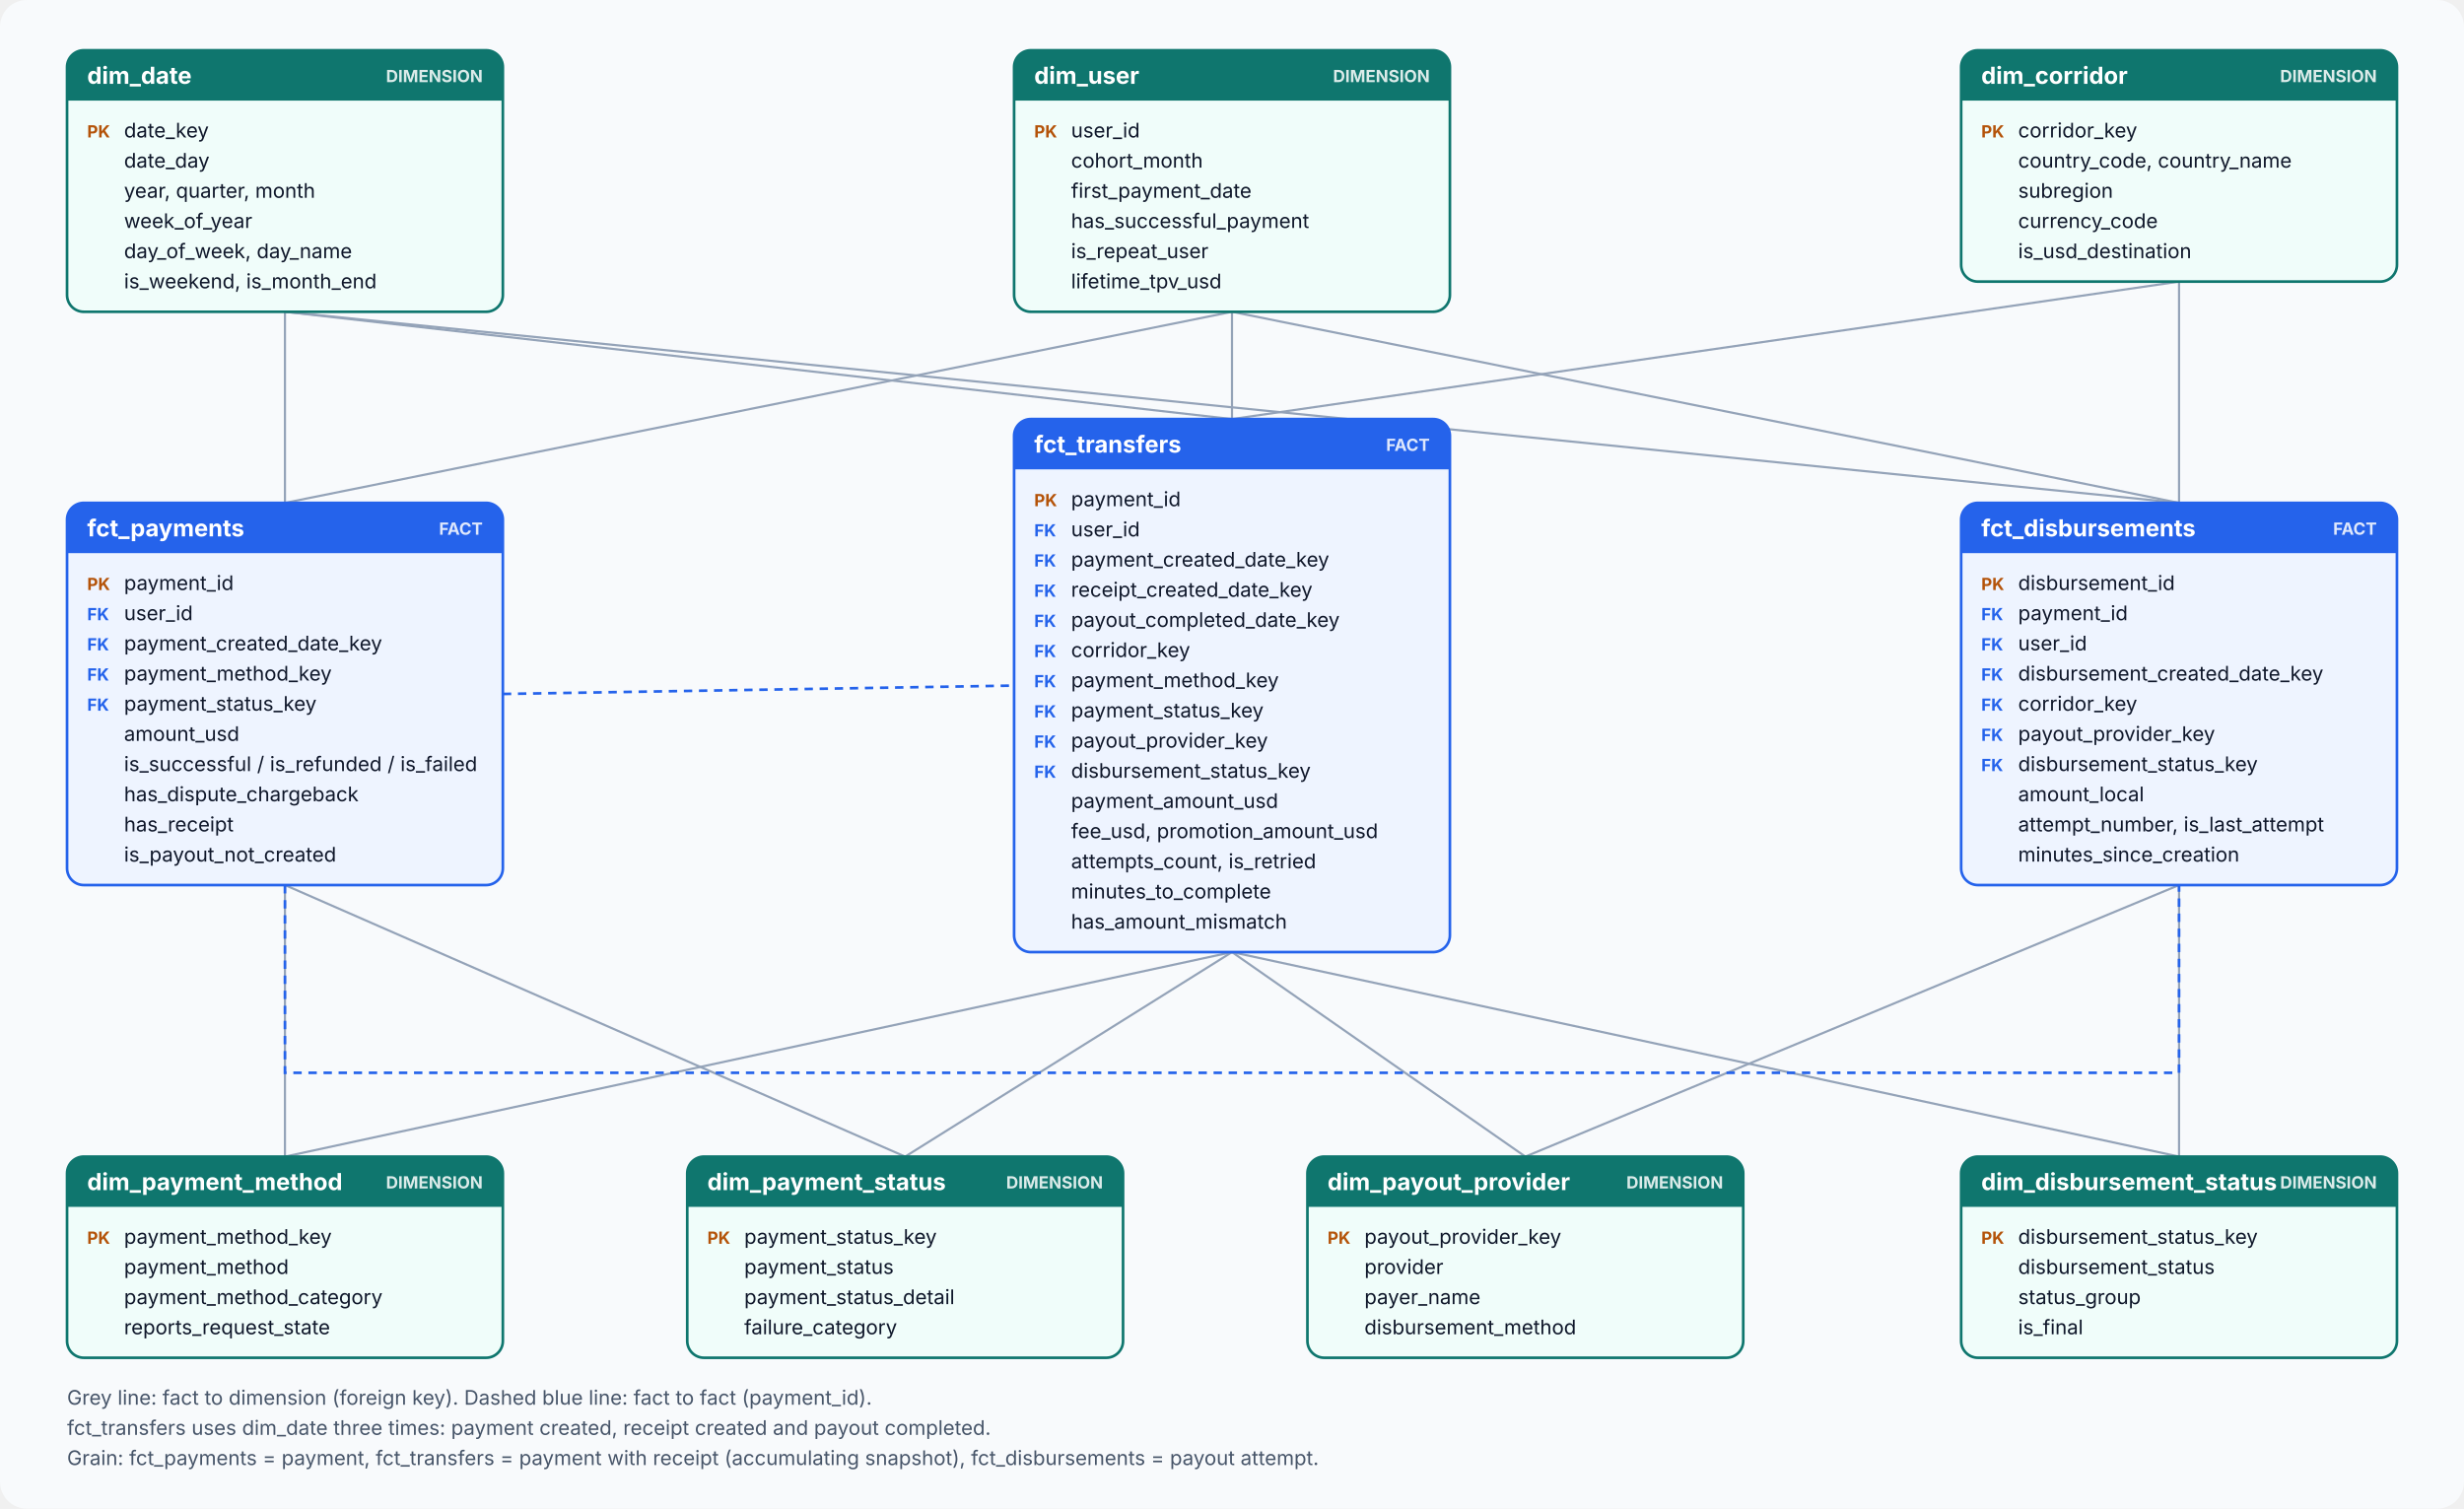
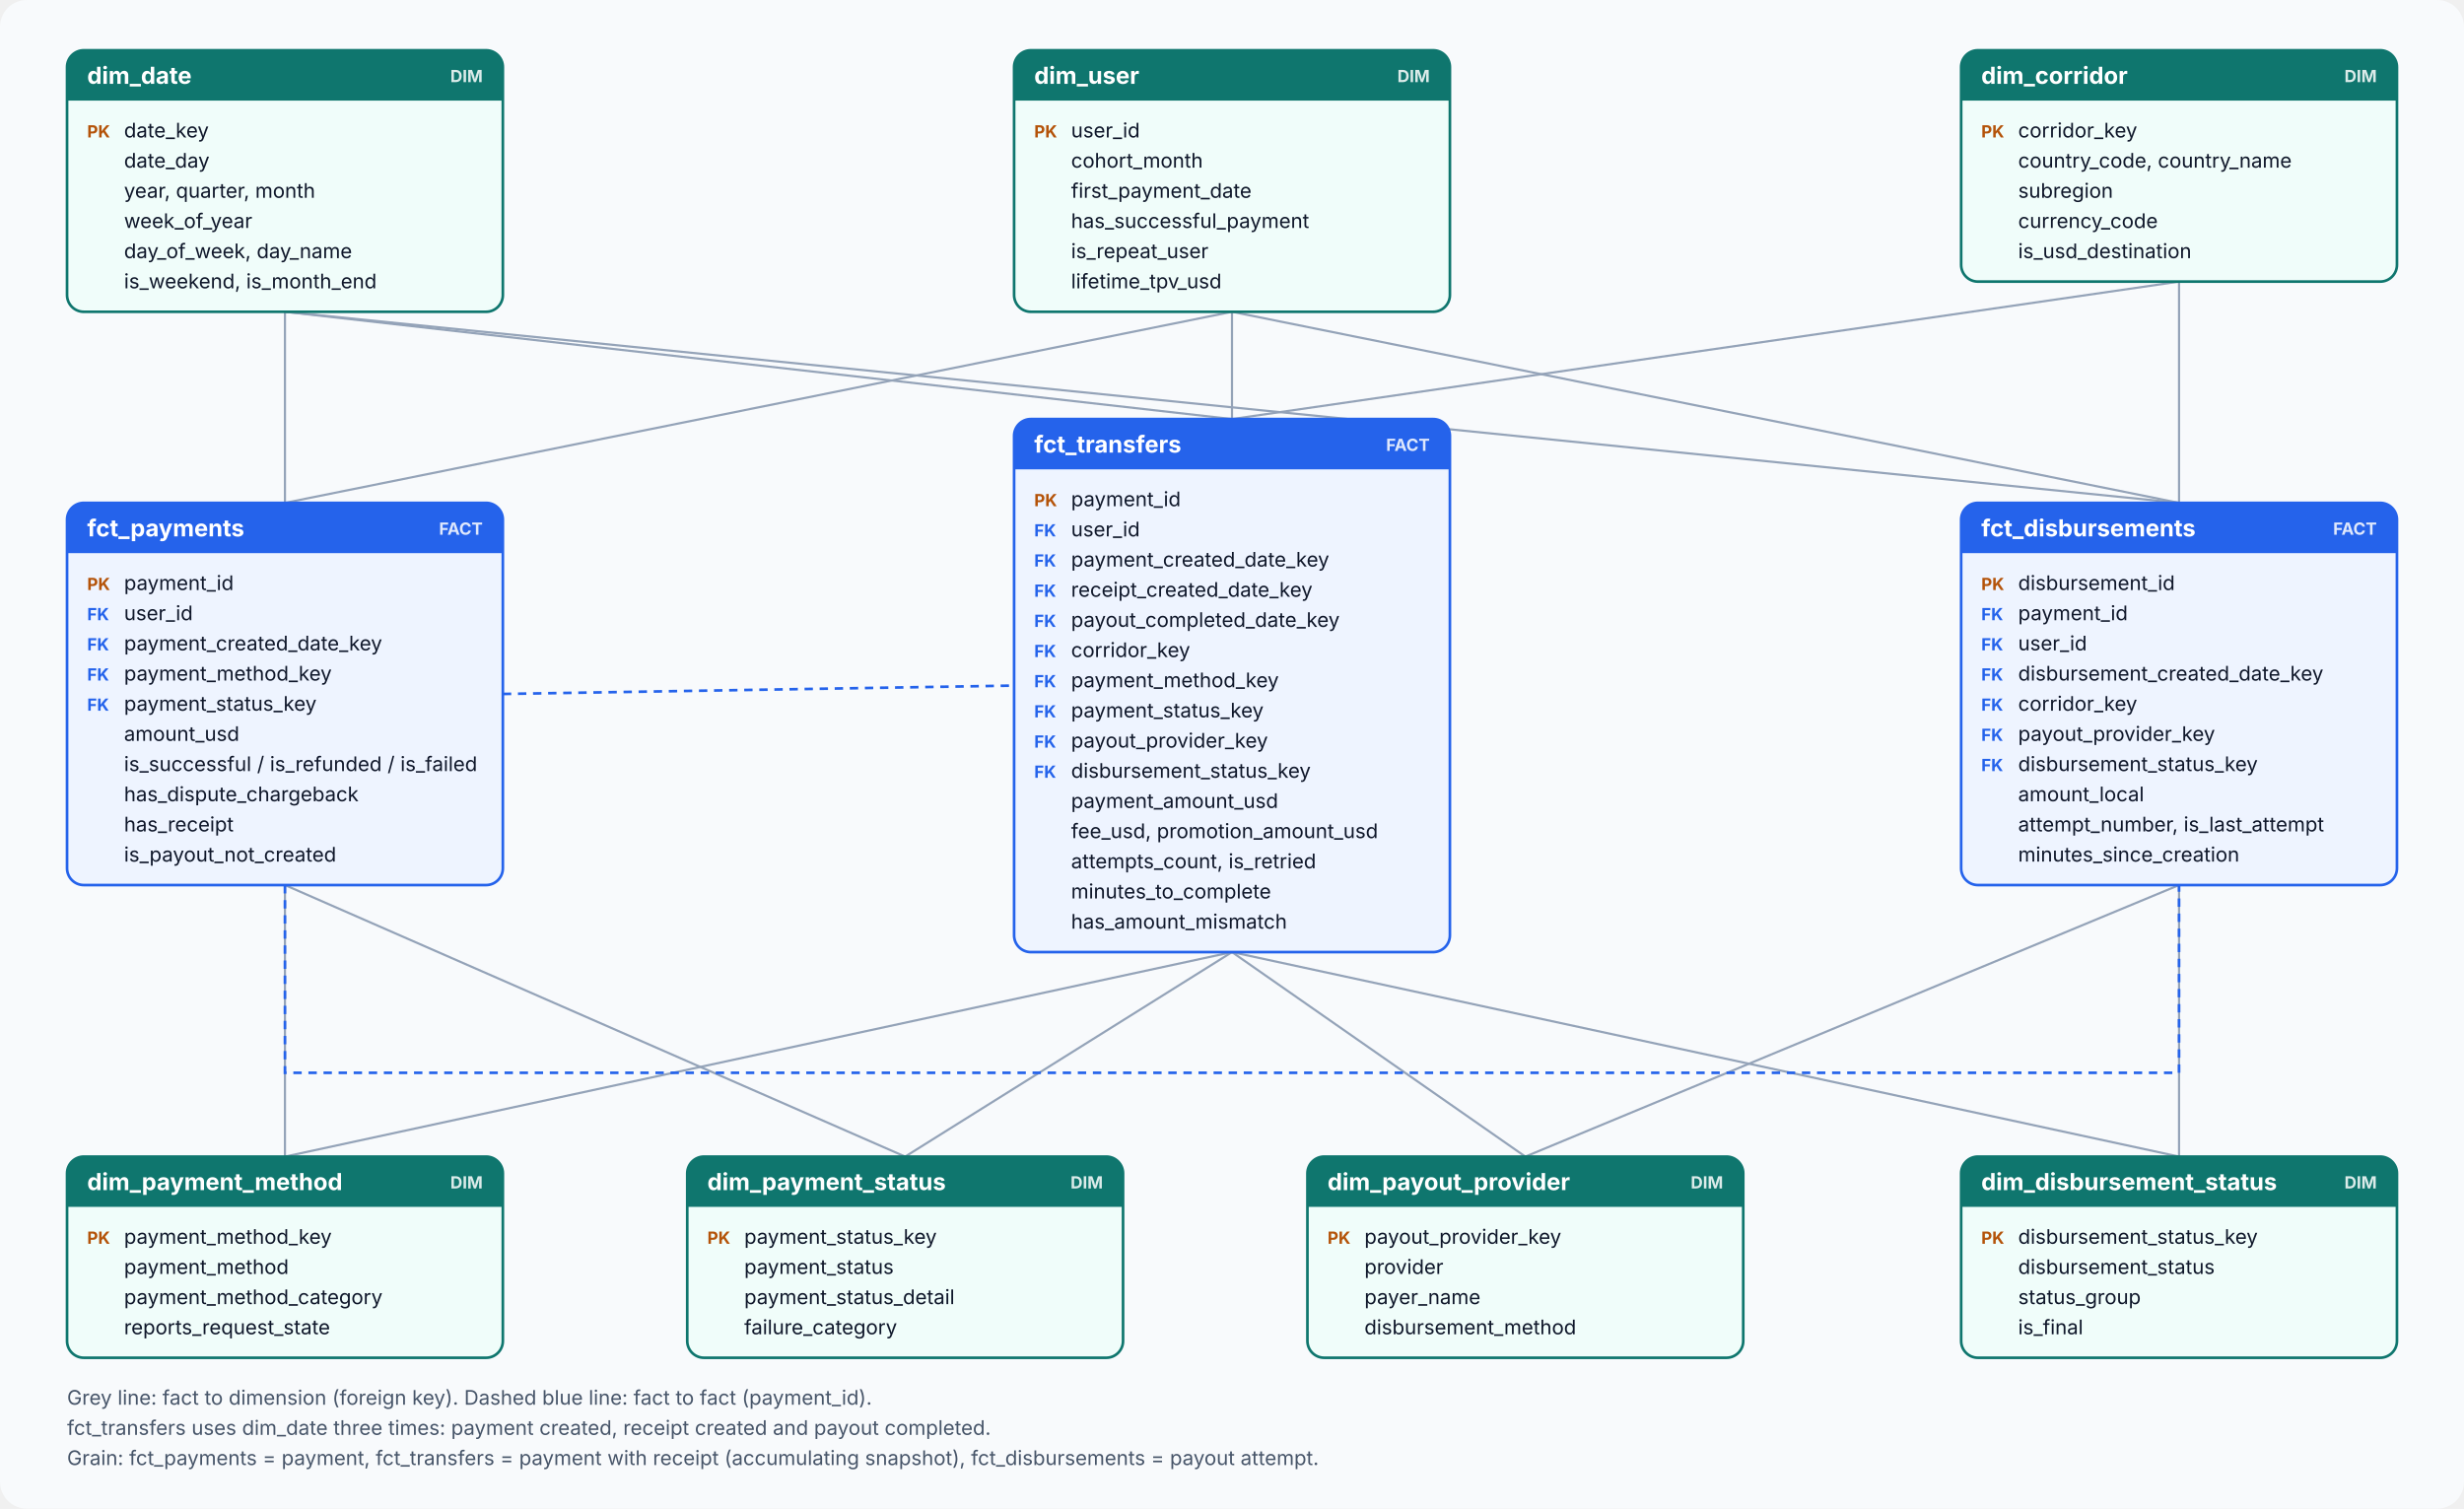
<svg xmlns="http://www.w3.org/2000/svg" viewBox="0 0 1470 900" width="1470" height="900" role="img" aria-label="Dimensional model: facts and dimensions">
  <style>text{font-family:Inter,"Helvetica Neue",Helvetica,Arial,sans-serif}.title{font-size:20px;font-weight:700;fill:#0F172A}.h{font-size:14px;font-weight:700;fill:#FFFFFF}.tag{font-size:10px;font-weight:700;fill:#FFFFFF;opacity:.85}.c{font-size:12px;fill:#0F172A}.pk{font-size:10px;font-weight:700;fill:#B45309}.fk{font-size:10px;font-weight:700;fill:#2563EB}.leg{font-size:12px;fill:#475569}</style>
  <rect width="1470" height="900" rx="16" fill="#F8FAFC" />
  <text x="40" y="22" class="title" style="display:none">Dimensional model</text>
  <line x1="170.0" y1="300" x2="170.0" y2="186" stroke="#94A3B8" stroke-width="1.3" />
  <line x1="170.0" y1="300" x2="735.0" y2="186" stroke="#94A3B8" stroke-width="1.3" />
  <line x1="170.0" y1="528" x2="170.0" y2="690" stroke="#94A3B8" stroke-width="1.3" />
  <line x1="170.0" y1="528" x2="540.0" y2="690" stroke="#94A3B8" stroke-width="1.3" />
  <line x1="735.0" y1="250" x2="170.0" y2="186" stroke="#94A3B8" stroke-width="1.3" />
  <line x1="735.0" y1="250" x2="735.0" y2="186" stroke="#94A3B8" stroke-width="1.3" />
  <line x1="735.0" y1="250" x2="1300.0" y2="168" stroke="#94A3B8" stroke-width="1.3" />
  <line x1="735.0" y1="568" x2="170.0" y2="690" stroke="#94A3B8" stroke-width="1.3" />
  <line x1="735.0" y1="568" x2="540.0" y2="690" stroke="#94A3B8" stroke-width="1.3" />
  <line x1="735.0" y1="568" x2="910.0" y2="690" stroke="#94A3B8" stroke-width="1.3" />
  <line x1="735.0" y1="568" x2="1300.0" y2="690" stroke="#94A3B8" stroke-width="1.3" />
  <line x1="1300.0" y1="300" x2="170.0" y2="186" stroke="#94A3B8" stroke-width="1.3" />
  <line x1="1300.0" y1="300" x2="735.0" y2="186" stroke="#94A3B8" stroke-width="1.3" />
  <line x1="1300.0" y1="300" x2="1300.0" y2="168" stroke="#94A3B8" stroke-width="1.3" />
  <line x1="1300.0" y1="528" x2="910.0" y2="690" stroke="#94A3B8" stroke-width="1.3" />
  <line x1="1300.0" y1="528" x2="1300.0" y2="690" stroke="#94A3B8" stroke-width="1.3" />
  <line x1="300" y1="414.0" x2="605" y2="409.0" stroke="#2563EB" stroke-width="1.6" stroke-dasharray="5 4" />
  <path d="M170.0,528 L170.0,640 L1300.0,640 L1300.0,528" fill="none" stroke="#2563EB" stroke-width="1.6" stroke-dasharray="5 4" />
  <rect x="40" y="30" width="260" height="156" rx="10" fill="#F0FDFA" stroke="#0F766E" stroke-width="1.6" />
  <path d="M40,60 V40 a10,10 0 0 1 10,-10 H290 a10,10 0 0 1 10,10 V60 Z" fill="#0F766E" />
  <text x="52" y="50" class="h">dim_date</text>
-   <text x="288" y="49" text-anchor="end" class="tag">DIMENSION</text>
+   <text x="288" y="49" text-anchor="end" class="tag">DIM</text>
  <text x="52" y="82" class="pk">PK</text>
  <text x="74" y="82" class="c">date_key</text>
  <text x="74" y="100" class="c">date_day</text>
  <text x="74" y="118" class="c">year, quarter, month</text>
  <text x="74" y="136" class="c">week_of_year</text>
  <text x="74" y="154" class="c">day_of_week, day_name</text>
  <text x="74" y="172" class="c">is_weekend, is_month_end</text>
  <rect x="605" y="30" width="260" height="156" rx="10" fill="#F0FDFA" stroke="#0F766E" stroke-width="1.6" />
  <path d="M605,60 V40 a10,10 0 0 1 10,-10 H855 a10,10 0 0 1 10,10 V60 Z" fill="#0F766E" />
  <text x="617" y="50" class="h">dim_user</text>
-   <text x="853" y="49" text-anchor="end" class="tag">DIMENSION</text>
+   <text x="853" y="49" text-anchor="end" class="tag">DIM</text>
  <text x="617" y="82" class="pk">PK</text>
  <text x="639" y="82" class="c">user_id</text>
  <text x="639" y="100" class="c">cohort_month</text>
  <text x="639" y="118" class="c">first_payment_date</text>
  <text x="639" y="136" class="c">has_successful_payment</text>
  <text x="639" y="154" class="c">is_repeat_user</text>
  <text x="639" y="172" class="c">lifetime_tpv_usd</text>
  <rect x="1170" y="30" width="260" height="138" rx="10" fill="#F0FDFA" stroke="#0F766E" stroke-width="1.6" />
  <path d="M1170,60 V40 a10,10 0 0 1 10,-10 H1420 a10,10 0 0 1 10,10 V60 Z" fill="#0F766E" />
  <text x="1182" y="50" class="h">dim_corridor</text>
-   <text x="1418" y="49" text-anchor="end" class="tag">DIMENSION</text>
+   <text x="1418" y="49" text-anchor="end" class="tag">DIM</text>
  <text x="1182" y="82" class="pk">PK</text>
  <text x="1204" y="82" class="c">corridor_key</text>
  <text x="1204" y="100" class="c">country_code, country_name</text>
  <text x="1204" y="118" class="c">subregion</text>
  <text x="1204" y="136" class="c">currency_code</text>
  <text x="1204" y="154" class="c">is_usd_destination</text>
  <rect x="40" y="690" width="260" height="120" rx="10" fill="#F0FDFA" stroke="#0F766E" stroke-width="1.6" />
  <path d="M40,720 V700 a10,10 0 0 1 10,-10 H290 a10,10 0 0 1 10,10 V720 Z" fill="#0F766E" />
  <text x="52" y="710" class="h">dim_payment_method</text>
-   <text x="288" y="709" text-anchor="end" class="tag">DIMENSION</text>
+   <text x="288" y="709" text-anchor="end" class="tag">DIM</text>
  <text x="52" y="742" class="pk">PK</text>
  <text x="74" y="742" class="c">payment_method_key</text>
  <text x="74" y="760" class="c">payment_method</text>
  <text x="74" y="778" class="c">payment_method_category</text>
  <text x="74" y="796" class="c">reports_request_state</text>
  <rect x="410" y="690" width="260" height="120" rx="10" fill="#F0FDFA" stroke="#0F766E" stroke-width="1.6" />
  <path d="M410,720 V700 a10,10 0 0 1 10,-10 H660 a10,10 0 0 1 10,10 V720 Z" fill="#0F766E" />
  <text x="422" y="710" class="h">dim_payment_status</text>
-   <text x="658" y="709" text-anchor="end" class="tag">DIMENSION</text>
+   <text x="658" y="709" text-anchor="end" class="tag">DIM</text>
  <text x="422" y="742" class="pk">PK</text>
  <text x="444" y="742" class="c">payment_status_key</text>
  <text x="444" y="760" class="c">payment_status</text>
  <text x="444" y="778" class="c">payment_status_detail</text>
  <text x="444" y="796" class="c">failure_category</text>
  <rect x="780" y="690" width="260" height="120" rx="10" fill="#F0FDFA" stroke="#0F766E" stroke-width="1.6" />
  <path d="M780,720 V700 a10,10 0 0 1 10,-10 H1030 a10,10 0 0 1 10,10 V720 Z" fill="#0F766E" />
  <text x="792" y="710" class="h">dim_payout_provider</text>
-   <text x="1028" y="709" text-anchor="end" class="tag">DIMENSION</text>
+   <text x="1028" y="709" text-anchor="end" class="tag">DIM</text>
  <text x="792" y="742" class="pk">PK</text>
  <text x="814" y="742" class="c">payout_provider_key</text>
  <text x="814" y="760" class="c">provider</text>
  <text x="814" y="778" class="c">payer_name</text>
  <text x="814" y="796" class="c">disbursement_method</text>
  <rect x="1170" y="690" width="260" height="120" rx="10" fill="#F0FDFA" stroke="#0F766E" stroke-width="1.6" />
  <path d="M1170,720 V700 a10,10 0 0 1 10,-10 H1420 a10,10 0 0 1 10,10 V720 Z" fill="#0F766E" />
  <text x="1182" y="710" class="h">dim_disbursement_status</text>
-   <text x="1418" y="709" text-anchor="end" class="tag">DIMENSION</text>
+   <text x="1418" y="709" text-anchor="end" class="tag">DIM</text>
  <text x="1182" y="742" class="pk">PK</text>
  <text x="1204" y="742" class="c">disbursement_status_key</text>
  <text x="1204" y="760" class="c">disbursement_status</text>
  <text x="1204" y="778" class="c">status_group</text>
  <text x="1204" y="796" class="c">is_final</text>
  <rect x="40" y="300" width="260" height="228" rx="10" fill="#EEF4FF" stroke="#2563EB" stroke-width="1.6" />
  <path d="M40,330 V310 a10,10 0 0 1 10,-10 H290 a10,10 0 0 1 10,10 V330 Z" fill="#2563EB" />
  <text x="52" y="320" class="h">fct_payments</text>
  <text x="288" y="319" text-anchor="end" class="tag">FACT</text>
  <text x="52" y="352" class="pk">PK</text>
  <text x="74" y="352" class="c">payment_id</text>
  <text x="52" y="370" class="fk">FK</text>
  <text x="74" y="370" class="c">user_id</text>
  <text x="52" y="388" class="fk">FK</text>
  <text x="74" y="388" class="c">payment_created_date_key</text>
  <text x="52" y="406" class="fk">FK</text>
  <text x="74" y="406" class="c">payment_method_key</text>
  <text x="52" y="424" class="fk">FK</text>
  <text x="74" y="424" class="c">payment_status_key</text>
  <text x="74" y="442" class="c">amount_usd</text>
  <text x="74" y="460" class="c">is_successful / is_refunded / is_failed</text>
  <text x="74" y="478" class="c">has_dispute_chargeback</text>
  <text x="74" y="496" class="c">has_receipt</text>
  <text x="74" y="514" class="c">is_payout_not_created</text>
  <rect x="605" y="250" width="260" height="318" rx="10" fill="#EEF4FF" stroke="#2563EB" stroke-width="1.6" />
  <path d="M605,280 V260 a10,10 0 0 1 10,-10 H855 a10,10 0 0 1 10,10 V280 Z" fill="#2563EB" />
  <text x="617" y="270" class="h">fct_transfers</text>
  <text x="853" y="269" text-anchor="end" class="tag">FACT</text>
  <text x="617" y="302" class="pk">PK</text>
  <text x="639" y="302" class="c">payment_id</text>
  <text x="617" y="320" class="fk">FK</text>
  <text x="639" y="320" class="c">user_id</text>
  <text x="617" y="338" class="fk">FK</text>
  <text x="639" y="338" class="c">payment_created_date_key</text>
  <text x="617" y="356" class="fk">FK</text>
  <text x="639" y="356" class="c">receipt_created_date_key</text>
  <text x="617" y="374" class="fk">FK</text>
  <text x="639" y="374" class="c">payout_completed_date_key</text>
  <text x="617" y="392" class="fk">FK</text>
  <text x="639" y="392" class="c">corridor_key</text>
  <text x="617" y="410" class="fk">FK</text>
  <text x="639" y="410" class="c">payment_method_key</text>
  <text x="617" y="428" class="fk">FK</text>
  <text x="639" y="428" class="c">payment_status_key</text>
  <text x="617" y="446" class="fk">FK</text>
  <text x="639" y="446" class="c">payout_provider_key</text>
  <text x="617" y="464" class="fk">FK</text>
  <text x="639" y="464" class="c">disbursement_status_key</text>
  <text x="639" y="482" class="c">payment_amount_usd</text>
  <text x="639" y="500" class="c">fee_usd, promotion_amount_usd</text>
  <text x="639" y="518" class="c">attempts_count, is_retried</text>
  <text x="639" y="536" class="c">minutes_to_complete</text>
  <text x="639" y="554" class="c">has_amount_mismatch</text>
  <rect x="1170" y="300" width="260" height="228" rx="10" fill="#EEF4FF" stroke="#2563EB" stroke-width="1.6" />
  <path d="M1170,330 V310 a10,10 0 0 1 10,-10 H1420 a10,10 0 0 1 10,10 V330 Z" fill="#2563EB" />
  <text x="1182" y="320" class="h">fct_disbursements</text>
  <text x="1418" y="319" text-anchor="end" class="tag">FACT</text>
  <text x="1182" y="352" class="pk">PK</text>
  <text x="1204" y="352" class="c">disbursement_id</text>
  <text x="1182" y="370" class="fk">FK</text>
  <text x="1204" y="370" class="c">payment_id</text>
  <text x="1182" y="388" class="fk">FK</text>
  <text x="1204" y="388" class="c">user_id</text>
  <text x="1182" y="406" class="fk">FK</text>
  <text x="1204" y="406" class="c">disbursement_created_date_key</text>
  <text x="1182" y="424" class="fk">FK</text>
  <text x="1204" y="424" class="c">corridor_key</text>
  <text x="1182" y="442" class="fk">FK</text>
  <text x="1204" y="442" class="c">payout_provider_key</text>
  <text x="1182" y="460" class="fk">FK</text>
  <text x="1204" y="460" class="c">disbursement_status_key</text>
  <text x="1204" y="478" class="c">amount_local</text>
  <text x="1204" y="496" class="c">attempt_number, is_last_attempt</text>
  <text x="1204" y="514" class="c">minutes_since_creation</text>
  <text x="40" y="838" class="leg">Grey line: fact to dimension (foreign key). Dashed blue line: fact to fact (payment_id).</text>
  <text x="40" y="856" class="leg">fct_transfers uses dim_date three times: payment created, receipt created and payout completed.</text>
  <text x="40" y="874" class="leg">Grain: fct_payments = payment, fct_transfers = payment with receipt (accumulating snapshot), fct_disbursements = payout attempt.</text>
</svg>
